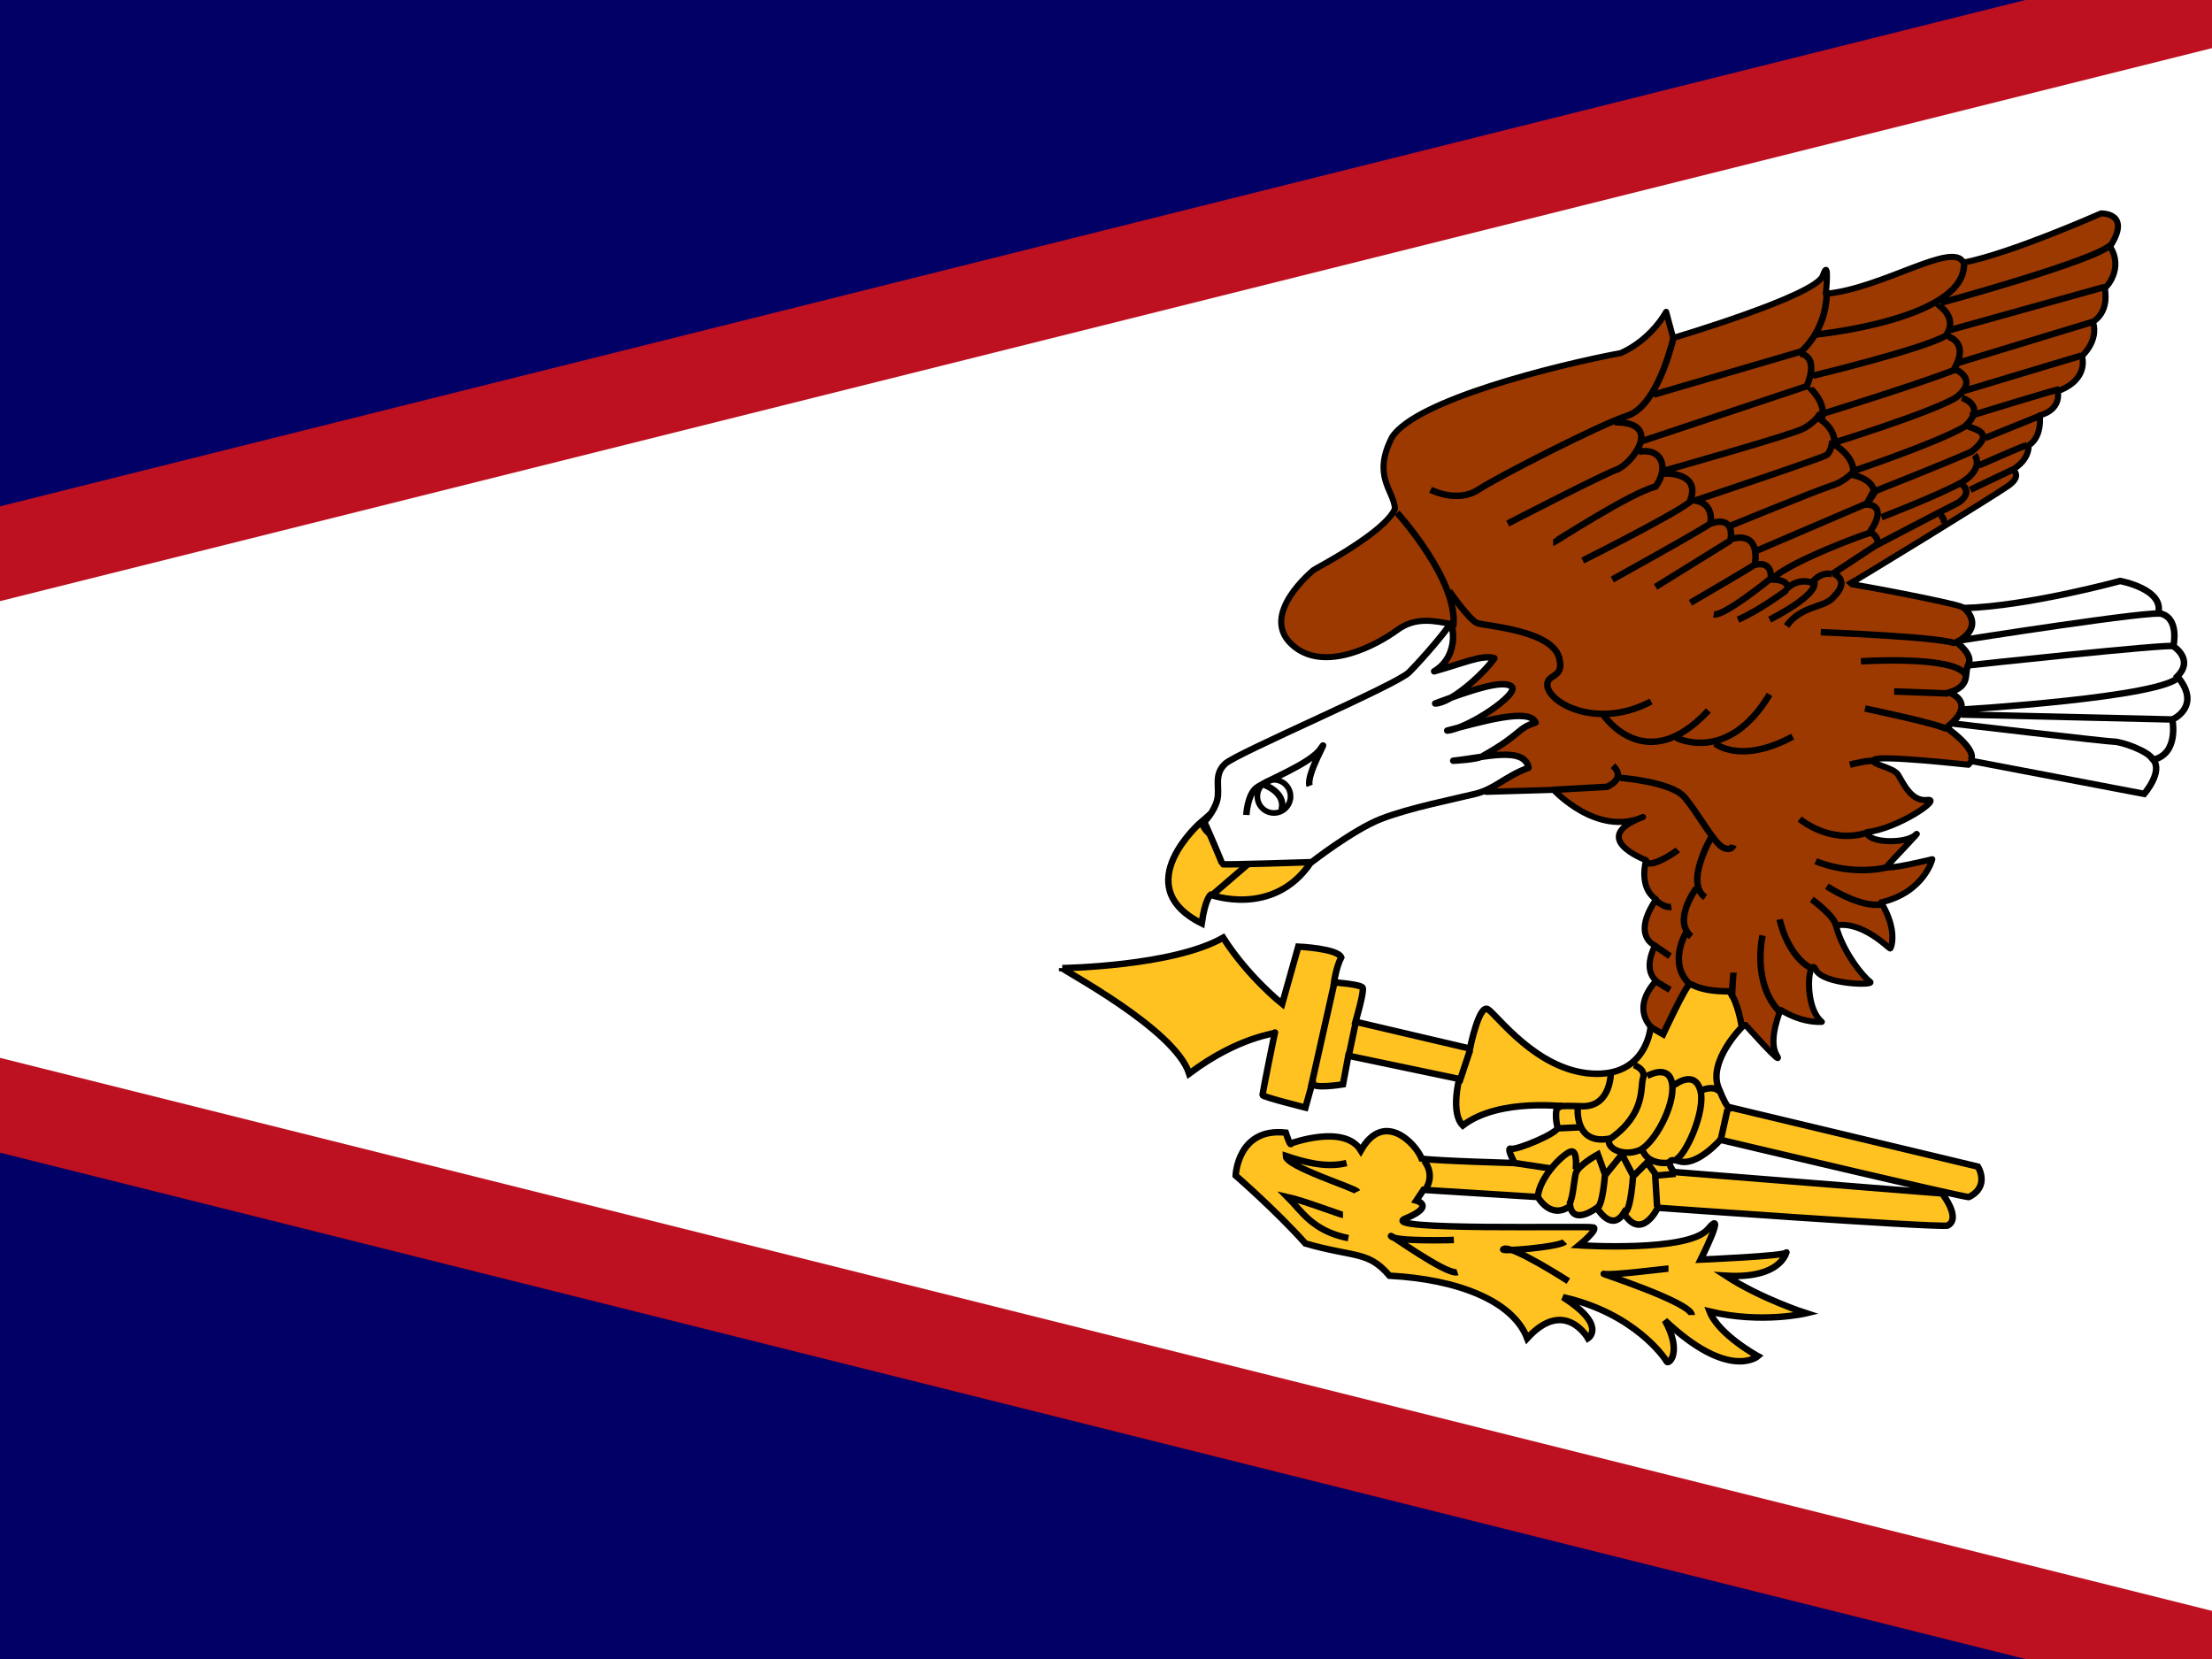
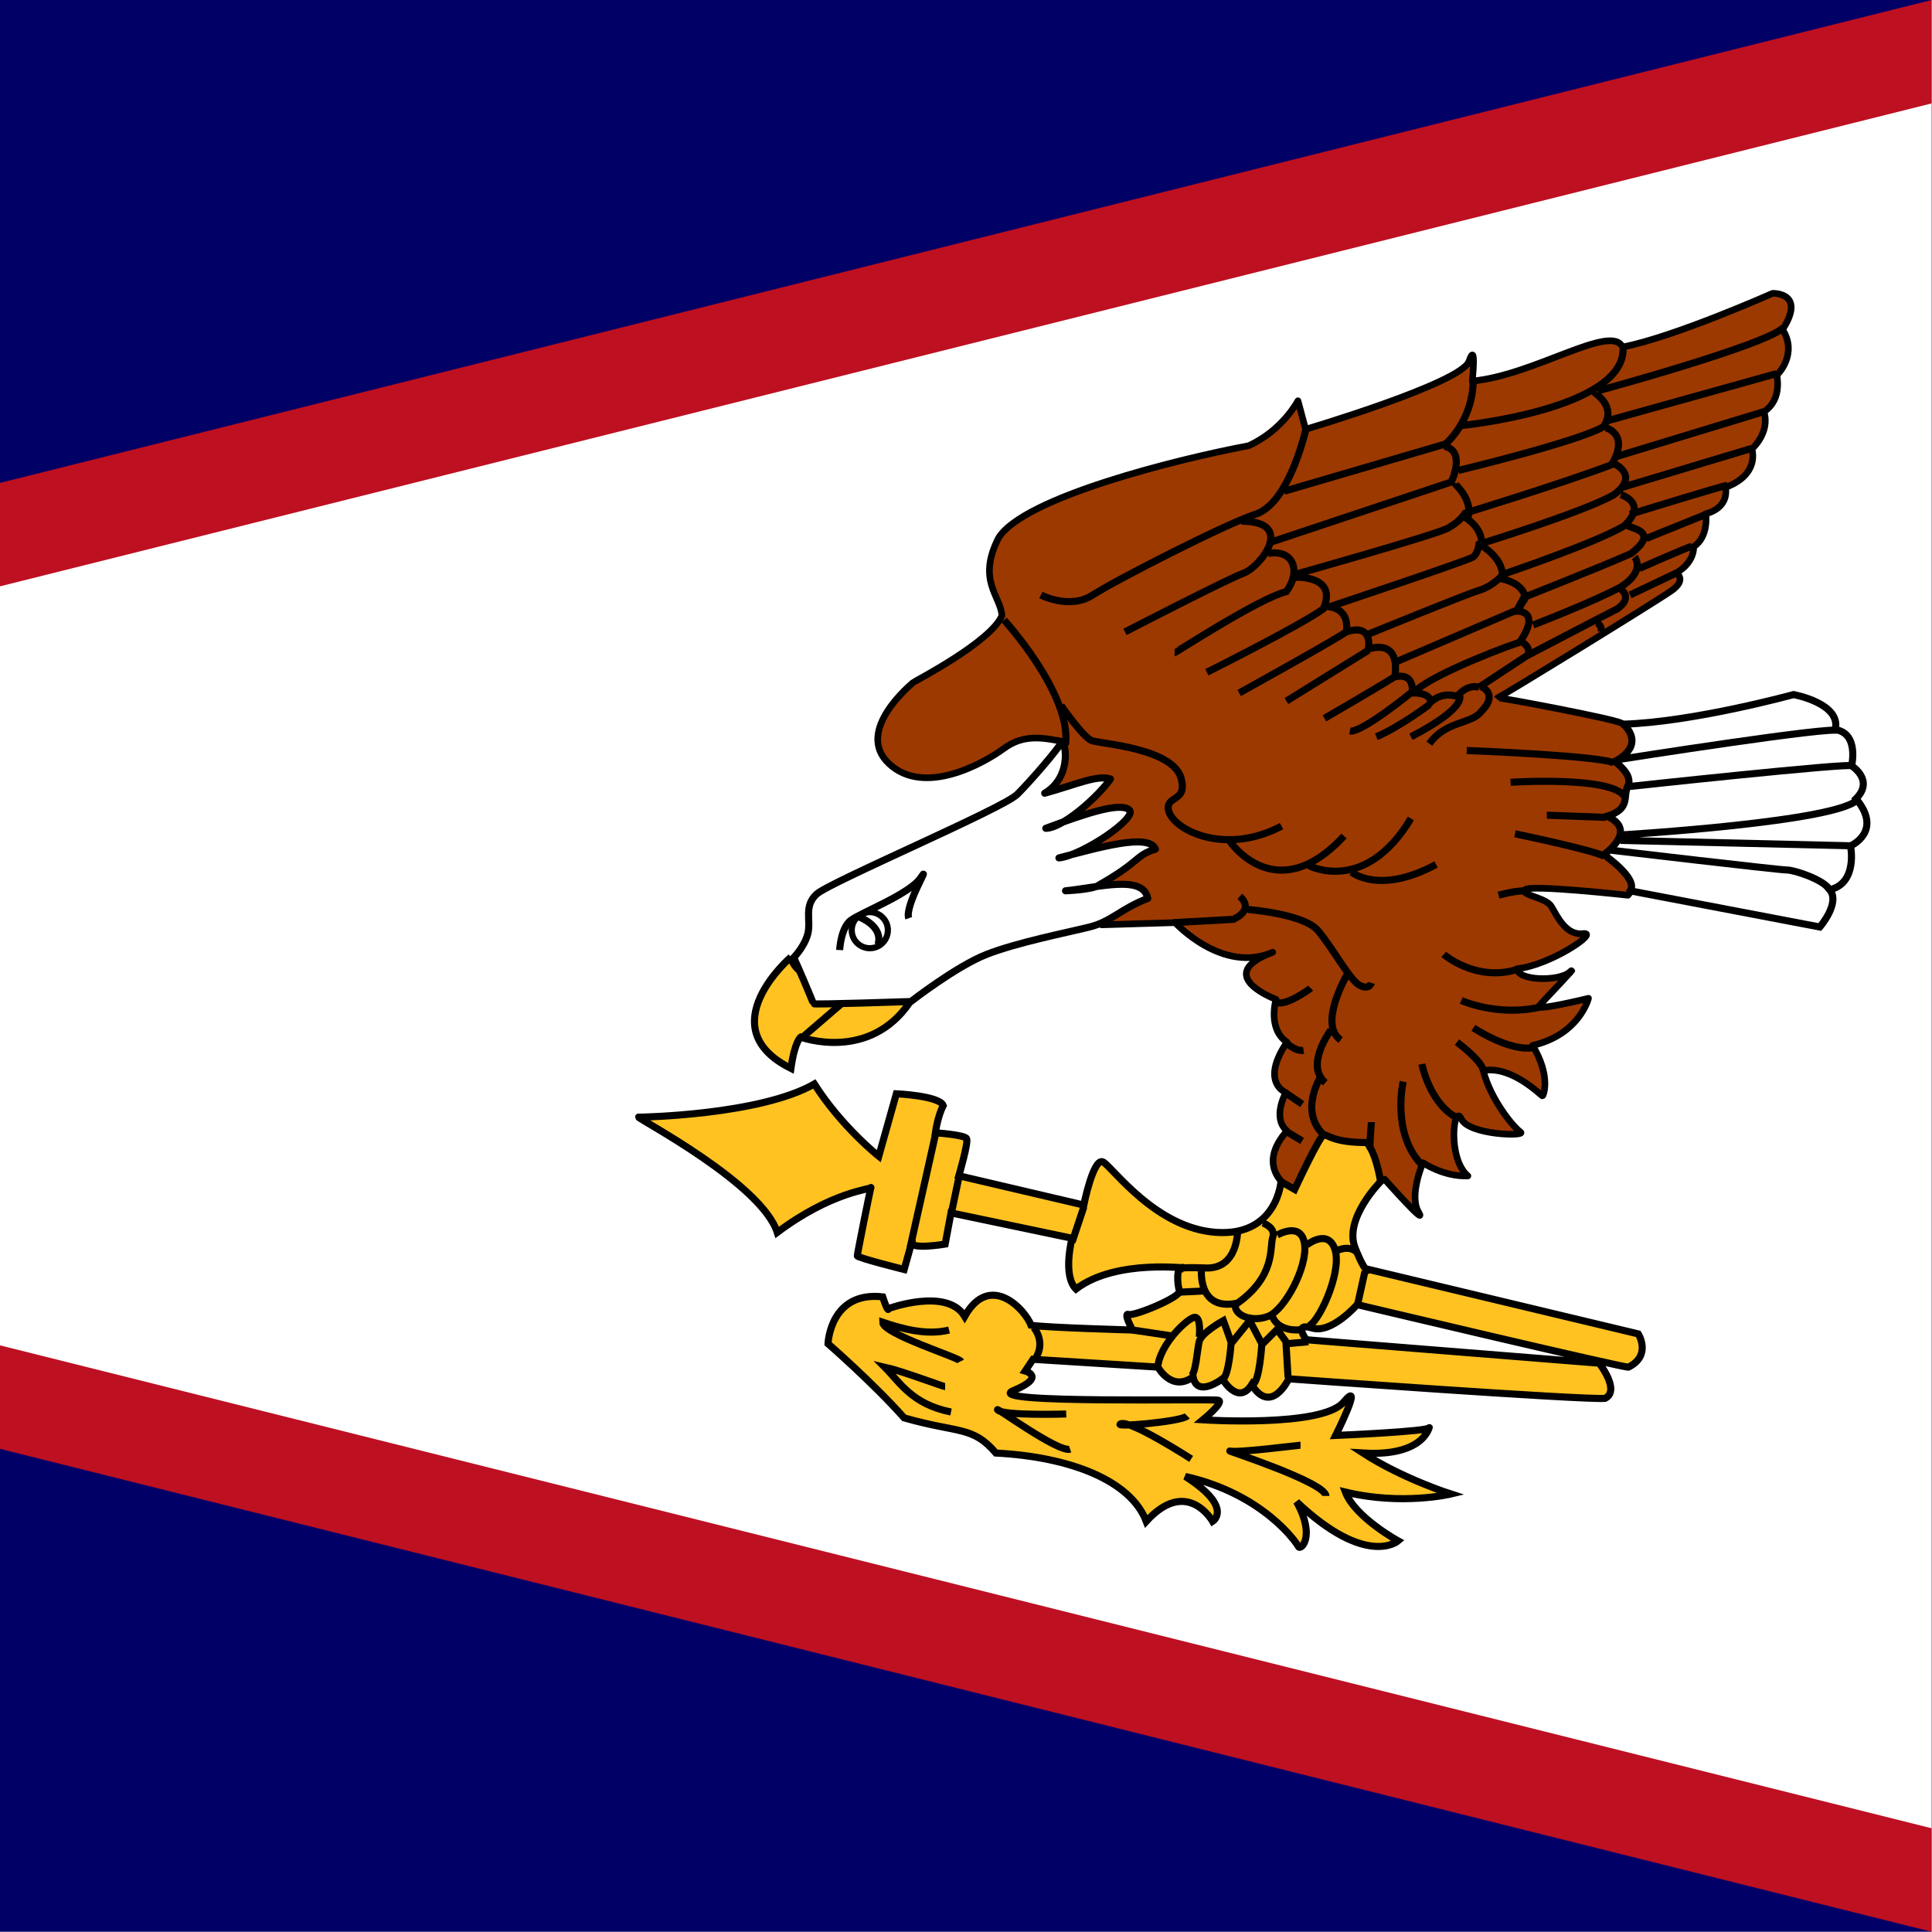
- <svg xmlns="http://www.w3.org/2000/svg" id="flag-icon-css-as" width="640" height="480">
+ <svg xmlns="http://www.w3.org/2000/svg" id="flag-icon-css-as" width="512" height="512">
  <defs>
    <clipPath id="a">
-       <path fill-opacity=".67" d="M0 0h640v480H0z" />
+       <path fill="gray" d="M496.06 15.937h496.06v496.06H496.06z" />
    </clipPath>
  </defs>
-   <g clip-path="url(#a)">
-     <path fill="#006" d="M-374-16H650v512H-374z" />
-     <path fill="#bd1021" fill-rule="evenodd" d="M-374 240L650 496V-16L-374 240z" />
-     <path fill="#fff" fill-rule="evenodd" d="M650 11.43v457.14L-264.29 240 650 11.43z" />
+   <g clip-path="url(#a)" transform="translate(-512 -16.45) scale(1.032)">
+     <path fill="#006" d="M0 15.937h992.13v496.06H0z" />
+     <path fill="#bd1021" fill-rule="evenodd" d="M0 263.97L992.13 512V15.94L0 263.97z" />
+     <path fill="#fff" fill-rule="evenodd" d="M992.13 42.512v442.91L106.3 263.962l885.83-221.46z" />
    <g stroke="#000">
-       <path fill="#9c3900" fill-rule="evenodd" stroke-linejoin="round" stroke-width="1.761" d="M478 297.4s-6.392-5.23 1.163-13.658c-4.068-3.486-.29-10.17-.29-10.17s-6.975-2.615.29-13.366c-5.23-3.487-2.906-11.333-2.906-11.333s-17.144-6.393-.87-12.494c-13.368 5.81-25.863-7.848-25.863-7.848l-19.468.582c-3.302-16.172-28.97-2.127-9.888-48.52-4.94-.872-10.46-2.324-15.982 1.744-5.522 4.067-21.212 12.784-30.51 4.067s6.1-21.212 6.392-21.502c.29-.29 20.63-10.75 23.536-17.725-.29-5.23-6.682-9.298-.872-20.63 6.683-10.753 47.65-20.923 66.26-24.41 9.007-4.068 13.076-11.914 13.076-11.914l2.034 7.555s41.262-12.205 43.296-18.016.872 5.23.872 5.23c16.272-1.453 36.903-15.4 39.81-9.008 13.656-2.615 39.81-14.238 39.81-14.238s9.006-.29 2.613 9.59c4.068 6.392-1.162 11.913-1.452 11.913-.29 0 1.743 6.394-3.487 9.88 1.745 5.522-3.197 9.88-3.197 9.88s2.326 6.684-6.973 10.17c.872 5.812-5.23 6.975-5.23 6.975s.872 6.102-3.196 8.717c0 4.65-4.65 6.974-4.65 6.974s2.906 1.743-1.163 4.65c-4.067 2.905-46.2 28.766-46.2 28.476 0-.29 30.8 5.52 32.834 6.683s25.28 16.564 25.28 16.564l-23.537 29.056s-26.15-2.905-27.312-1.452 5.52 2.034 6.973 4.358c1.455 2.324 3.78 7.847 8.428 7.265 4.65-.582-8.717 8.427-17.434 9.3 0 3.195 11.04 3.485 13.947.87 2.907-2.615-6.973 7.555-8.136 9.008s13.077-2.034 13.077-2.034-2.324 9.59-14.818 12.496c4.94 8.136 2.905 13.367 2.614 13.367s-8.136-8.137-15.69-6.684c2.033 7.845 8.136 15.108 9.88 16.272 1.742 1.162-13.658.87-15.692-3.488s-3.778 10.46 1.743 15.11c-6.392.29-11.914-3.487-11.914-3.487s-3.776 8.717-1.162 13.077c2.617 4.36-9.006-8.718-9.006-8.718l-22.084 9.3-4.94-8.428z" />
-       <path fill="#ffc221" fill-rule="evenodd" stroke-width="1.878" d="M307.325 280.1c.518 0 32.082-.518 46.572-8.797 7.244 11.384 17.076 19.146 17.076 19.146l4.658-16.56s11.385.518 12.42 3.106c-1.553 3.103-2.07 7.243-2.07 7.243s7.76.518 8.28 1.552c.516 1.035-2.07 9.83-2.07 9.83l33.116 7.763s2.587-12.936 5.175-11.384c2.588 1.554 13.972 17.595 30.013 18.63s17.076-13.455 17.076-13.455l3.62 2.07s6.728-14.487 7.763-14.487 2.588 2.07 11.384 2.07c2.587 3.104 3.623 10.347 3.623 10.347s-9.833 9.833-6.728 17.595 3.623 5.69 3.623 5.69l71.408 17.077s3.624 5.693-2.586 8.798c0 .517-71.927-16.56-71.927-16.56s-6.728 7.762-11.902 6.21-1.552 3.105-1.552 3.105l77.618 6.21s5.692 7.244 1.552 9.314c-5.174.517-83.827-5.174-83.827-5.174s-4.66 9.83-9.833 1.552c-3.62 5.69-7.762-1.552-7.762-1.552s-6.726 5.174-7.762-.52c-5.692 4.14-9.314-2.585-9.314-2.585l-33.118-2.07-2.07 3.104s5.692 1.55-3.105 5.174c-8.796 3.622 52.78 2.07 54.333 2.587 1.552.52-4.14 5.176-4.14 5.176s31.566 2.07 37.257-4.657c5.692-6.73-2.07 8.795-2.07 8.795s24.84-1.034 24.84-2.07-.52 7.763-17.595 6.727c10.35 6.728 23.285 10.867 23.285 10.867s-12.936 3.104-27.942-.518c2.586 6.727 13.972 12.936 13.972 12.936s-8.28 7.245-26.91-10.35c5.176 9.315 1.036 12.938.52 11.902-.52-1.035-9.315-13.97-30.013-18.628 12.936 8.28 7.243 11.902 7.243 11.902s-6.726-11.902-17.593 0c-4.14-10.867-20.18-17.076-39.844-18.112-6.21-7.243-9.83-5.174-24.32-9.314-8.28-9.313-20.18-19.663-20.18-19.663s.517-13.97 14.488-12.42c1.552 4.658 1.552 3.106 1.552 3.106s15.524-5.692 20.18 2.07c6.728-11.902 16.042-1.78 17.595 2.36 4.458.654 26.907 1.262 26.907 1.262s-2.588-4.657-1.035-4.14c1.552.518 13.97-4.656 13.454-6.208-.517-1.553-1.034-6.727 1.035-6.21 2.07.517-17.593-2.588-28.46 5.693-3.622-3.623-1.035-13.455-1.035-13.455l-32.08-6.726-1.554 8.28s-9.314 1.55-8.796-.518c.517-2.07-2.07 7.243-2.07 7.243s-12.42-3.104-12.42-3.62 3.623-18.63 3.623-18.112c0 .518-10.35 1.035-24.838 11.902-4.14-12.936-36.74-30.012-36.74-30.53z" />
-       <path fill="none" stroke-width="1.878" d="M385.98 284.763l-6.727 30.013m12.935-18.63l-2.07 9.83m35.189-2.068l-3.105 9.314m60.546 53.808c-.517 0-16.558 2.07-18.63 1.554-2.068-.517 25.357 8.28 25.357 11.9m-35.705-9.818s-16.04-10.348-18.628-9.314c-2.587 1.035 16.04-.517 17.594-2.07m-32.086-.52s-16.558.517-18.11-1.035 16.04 11.384 19.145 10.35m-33.118-16.569c-.518 0-11.385-4.14-16.04-5.176 4.138 4.14 7.243 9.833 17.592 11.902m2.588-13.446c-.518-1.035-20.698-7.245-20.698-10.35 4.656 1.553 11.383 3.622 17.592 2.07m110.221-15.528l-2.07 9.314" />
-       <path fill="#ffc221" fill-rule="evenodd" stroke-width="1.878" d="M347.688 237.67s-21.734 18.628 0 29.494c1.034-7.244 2.587-8.278 2.587-8.278s18.11 6.726 28.977-9.315c-4.657-6.725-12.937-4.138-12.937-4.138s-17.076 0-18.628-7.76z" />
-       <path fill="none" stroke-width="1.878" d="M365.8 245.954l-15.006 12.936m61.222 76.91s3.46 3.814.354 8.47m72.45-4.652l-5.692.52m-40.881-3.633l10.35 1.552m17.486-28.162s.29 10.46-8.427 10.17c-8.717-.29-5.812.29-5.812.29" />
-       <path fill="none" stroke-width="1.878" d="M472.774 308.148s3.487 1.162 2.616 3.778c-.872 2.614.87 10.17-9.298 17.434-10.753 2.324-9.59-9.007-9.59-9.007" />
-       <path fill="none" stroke-width="1.878" d="M476.55 311.346s6.392-3.777 7.264 2.325c.87 6.102-5.23 17.435-9.59 19.18-4.358 1.742-9.297-.292-8.717-3.197m18.889-15.688s5.813-4.65 7.555 1.452c1.745 6.103-4.648 19.76-7.264 20.05m7.837-20.051s2.907-1.453 4.94.29m-14.237 20.629c-1.162.29-6.102.58-7.845-3.196m-18.3-6.975c-.29 0-6.102.292-6.102.292m28.472 22.67l-.58-9.59-2.325-3.195-4.068 4.068s-.583 9.59-2.326 10.46m2.327-10.76c-.292-.58-3.198-6.1-3.198-6.1l-4.94 6.1s-.58 8.72-2.324 9.592m2.318-9.887c0-.29-2.034-5.81-2.034-5.81s-5.81 3.196-6.392 5.52c-.58 2.325-.872 8.717-2.325 9.3m2.327-10.461s.582-5.23-1.162-5.23c-1.742 0-9.59 7.265-9.88 13.657" />
-       <path fill="#fff" fill-rule="evenodd" stroke-linejoin="round" stroke-width="1.878" d="M348.402 237.825s2.905-2.906 3.777-6.392c.87-3.487-1.163-7.265 2.324-10.46 3.487-3.198 49.397-22.666 53.176-26.444 3.777-3.778 10.75-11.914 11.623-13.658.87-1.743 3.487 8.717-4.36 13.367 8.428-2.326 13.95-4.94 17.435-3.78-3.487 4.94-12.785 13.078-17.144 13.078 10.17-3.778 19.47-6.975 22.084-4.94 2.615 2.034-12.495 12.204-18.597 12.785 10.17-2.615 23.83-6.683 25.572-2.325-5.52 1.744-3.78 3.195-15.11 9.59-1.453 1.163-8.717 1.452-8.717 1.452 8.717-.872 20.63-4.36 21.792 2.034-6.973 2.615-9.588 6.102-15.4 7.555-5.81 1.453-19.178 4.067-27.315 7.264-8.136 3.196-20.05 12.495-20.05 12.495s-25.86.87-25.86.58c0-.29-4.94-11.914-5.23-12.205z" />
-       <path fill="none" stroke-width="1.878" d="M360.605 235.797s.29-5.81 2.906-7.845c2.616-2.034 15.693-6.975 18.6-11.333 2.904-4.36-4.36 7.554-3.198 10.75m-13.077-.292s6.393 2.326 4.94 7.265" />
-       <path fill="none" stroke-width="1.631" d="M373.39 230.422a4.794 4.794 0 1 1-9.59.001 4.794 4.794 0 0 1 9.591-.001z" />
-       <path fill="#fff" fill-rule="evenodd" stroke-width="1.878" d="M570.116 220.104l50.27 9.59s5.52-6.394 2.615-9.88c7.556-1.743 5.522-11.623 5.522-11.623s8.717-3.776 1.452-12.495c4.942-4.94-1.162-8.717-1.162-8.717s2.034-8.717-4.36-9.59c1.745-6.972-11.04-9.297-11.04-9.297s-26.443 7.265-45.04 7.847c6.102 6.102-2.325 9.88-2.325 9.88s4.94 3.486 3.487 6.392c-1.453 2.905.872 6.1-5.52 8.136 8.426 3.778-.873 10.17-.873 10.17s9.3 6.392 6.976 9.588z" />
-       <path fill="none" stroke-width="1.878" d="M565.17 209.356s44.46 5.23 46.494 5.23 9.88 2.616 11.333 5.23m-55.502-13.081l61.893 1.453m-61.598-2.903s58.698-3.487 62.766-9.59m-61.032-3.195s58.988-6.394 59.57-5.522m-61.599-1.744s57.244-9.007 57.825-7.555m-221.127-29.347s18.016 19.76 16.272 33.126" />
-       <path fill="none" stroke-width="1.878" d="M419.303 170.997s5.81 8.426 8.136 9.298 22.665 2.034 23.827 10.752c1.162 5.52-4.358 3.777-3.486 7.845 1.453 5.23 15.11 11.913 29.93 4.068m-13.655 4.07s12.203 18.017 30.22-1.45m-9.301 7.847s14.82 7.845 27.023-12.495M496.3 215.16s7.264 6.102 22.376-2.033m20.927-8.137s22.375 4.647 23.828 6.1m-15.404-11.032c.29 0 15.692.582 15.692.582m-25.285-9.303s26.733-1.743 30.22 3.778m-41.842-12.205s37.486 1.453 39.228 3.487m-30.804 34.863s6.393-1.743 7.265-.87m-21.788 16.562s8.426 7.265 19.18 4.068m-14.533 8.146s9.59 4.358 20.923 1.742m-17.723 5.512s9.588 6.393 15.98 5.23m-20.334-1.44s6.683 4.94 6.973 7.555m-16.269-1.751s2.033 10.46 9.298 14.237m-14.244-9.589s-3.196 13.658 4.94 22.084M501.54 281.41c0 .29-.58 6.393-.29 6.975m-52.015-59.857l15.692-.872s5.81-2.324 1.742-6.1m2.034 3.494c.292 0 14.82 1.16 18.598 5.52 3.778 4.358 8.428 13.075 11.042 14.53 2.616 1.45 3.197-.583 3.197-.583m-6.395-2.325s-7.845 13.368-1.743 17.436m-2.624-2.616s-6.973 9.3-1.453 13.948m-1.449-1.17s-5.52 9.008 1.163 15.11m-3.599-39.003c-.376.375-6.75 4.874-9 3.75m2.25 10.493s2.625 2.624 4.875 2.25M479 273.776l4.19 2.872m-3.626 7.566l3.624 2.186m-69.255-144.7s7.64 3.974 13.75 0c6.112-3.97 35.446-18.943 43.085-21.388 7.638-2.445 11.917-16.5 13.445-22.61M478.41 114.2l42.78-12.527s7.027-5.806 7.332-16.5m-3.062 11.611s42.778-4.278 42.778-20.167m-6.715 10.999S606.44 75.393 610.72 70.81" />
-       <path fill="none" stroke-width="1.878" d="M436.233 151.48s27.195-14.057 31.473-15.584c4.277-1.528 14.055-13.75-.61-13.75" />
-       <path fill="none" stroke-width="1.878" d="M449.376 156.98c.306 0 22.305-14.363 29.64-16.196 3.972-5.5 1.833-11.305-4.89-10.083" />
-       <path fill="none" stroke-width="1.878" d="M480.846 137.118c.612-.306 11.918-.612 7.945 8.25-5.802 4.278-30.86 16.806-30.86 16.806m17.111-34.529l47.67-15.89s3.973-8.25-1.832-9.472m39.727-14.363c0 .307 6.112 3.668 2.445 9.168-6.722 3.973-38.5 11.612-38.5 11.612m84.331-25.667L563.965 95.56m41.551-2.443l-39.11 11.917m35.758-2.139l-34.53 10.39m28.106-.613c-.917 0-25.667 7.64-25.667 7.64m20.173 0l-15.89 6.417m11.917 2.138c-.61 0-13.75 5.805-13.75 5.805m9.777 1.223l-12.22 5.805m-8.867 7.335s1.528.61 1.222 2.445m-32.087 14.36s5.195 1.834.306 6.723c-2.444 3.36-9.472 2.445-13.75 8.556m46.76-83.724s6.418 1.528 1.528 9.778c-12.834 4.89-38.807 12.833-38.807 12.833s-1.22 2.14-4.582 3.973c-3.36 1.832-40.334 12.22-40.334 12.22m84.336-29.332s7.028 3.056 0 8.25c-7.945 4.584-35.75 13.14-35.75 13.14s-.307 2.444-1.528 3.36c-1.223.917-37.89 13.14-37.89 13.14" />
-       <path fill="none" stroke-width="1.878" d="M567.636 115.116s7.334 2.14.917 8.25c-7.64 4.584-32.084 12.834-32.084 12.834s-2.445 3.056-6.418 4.278c-3.972 1.222-29.333 11.61-29.333 11.61m68.75-28.721c2.14.917 7.945 1.834.917 7.334-8.25 3.667-28.417 11.612-28.417 11.612l-1.834 3.36-32.083 13.75m63.249-27.805s3.054 3.667-3.668 7.945c-7.334 3.972-23.222 10.083-23.222 10.083m23.226-9.473s3.36 2.14-.915 5.195c-4.89 2.444-24.14 12.528-24.14 12.528l-12.528 8.25" />
-       <path fill="none" stroke-width="1.878" d="M523.63 112.06c0 .307 5.194 4.584 3.36 9.473 4.584 3.362 3.667 7.028 3.667 7.028s6.416 3.668 5.5 8.863c6.417 1.528 6.11 5.194 6.11 5.194l-2.138 3.36s6.415-.304.916 7.946c3.36 1.833 1.834 3.972 1.834 3.972m-1.839-3.666c-.917 0-22.305 7.944-27.806 12.833" />
-       <path fill="none" stroke-width="1.878" d="M489.41 144.757s6.418-.306 5.502 6.722c7.334-2.445 5.805 4.583 5.805 4.583s8.555-3.362 7.028 7.333c5.5-1.222 4.583 4.278 4.583 4.278s4.89-.306 4.89 2.444c3.36-3.055 7.028-1.527 7.028-1.527s2.444-3.36 5.805-2.444m-34.836-14.972c0 .61-28.723 16.5-28.723 16.5m34.218-11.307l-21.696 13.445m29.034-6.722c0 .305-18.945 11.306-18.945 11.306m23.227-7.028s-13.444 11-16.5 10.39m21.08-7.028s-7.64 5.805-14.057 8.555m22.001-11s2.444 3.056-12.833 11" />
+       <path fill="#9c3900" fill-rule="evenodd" stroke-linejoin="round" stroke-width="1.706" d="M825.487 319.59s-6.193-5.07 1.127-13.234c-3.942-3.378-.282-9.853-.282-9.853s-6.757-2.534.282-12.95c-5.068-3.38-2.816-10.982-2.816-10.982s-16.61-6.193-.844-12.104c-12.95 5.63-25.058-7.603-25.058-7.603l-18.863.564c-3.2-15.67-28.07-2.06-9.58-47.01-4.787-.846-10.136-2.253-15.485 1.688-5.35 3.94-20.553 12.387-29.562 3.94s5.91-20.552 6.194-20.833c.28-.28 19.99-10.417 22.804-17.173-.28-5.07-6.475-9.01-.845-19.99 6.475-10.418 46.17-20.273 64.2-23.65 8.726-3.943 12.668-11.544 12.668-11.544l1.97 7.32s39.98-11.825 41.95-17.456.846 5.068.846 5.068c15.766-1.408 35.755-14.92 38.57-8.728 13.233-2.534 38.573-13.795 38.573-13.795s8.727-.28 2.533 9.29c3.942 6.195-1.126 11.544-1.407 11.544-.283 0 1.688 6.193-3.38 9.572 1.69 5.35-3.097 9.572-3.097 9.572s2.254 6.476-6.756 9.854c.845 5.63-5.068 6.757-5.068 6.757s.845 5.913-3.097 8.447c0 4.504-4.504 6.757-4.504 6.757s2.815 1.688-1.126 4.503c-3.94 2.816-44.765 27.873-44.765 27.592 0-.282 29.843 5.35 31.813 6.475s24.495 16.05 24.495 16.05l-22.806 28.153s-25.338-2.815-26.464-1.408 5.35 1.97 6.756 4.223c1.41 2.252 3.66 7.603 8.165 7.04 4.504-.565-8.447 8.164-16.893 9.01 0 3.096 10.698 3.377 13.514.844 2.817-2.535-6.757 7.32-7.883 8.727s12.67-1.972 12.67-1.972-2.253 9.29-14.358 12.107c4.784 7.883 2.813 12.95 2.532 12.95s-7.884-7.883-15.204-6.475c1.97 7.602 7.884 14.64 9.574 15.767 1.688 1.126-13.233.844-15.204-3.38s-3.66 10.136 1.69 14.642c-6.194.28-11.544-3.38-11.544-3.38s-3.66 8.445-1.126 12.67c2.534 4.223-8.728-8.448-8.728-8.448l-21.397 9.01-4.787-8.165z" />
+       <path fill="#ffc221" fill-rule="evenodd" stroke-width="1.82" d="M660.12 302.828c.5 0 31.083-.502 45.123-8.524 7.02 11.03 16.545 18.55 16.545 18.55l4.512-16.042s11.03.5 12.033 3.008c-1.504 3.007-2.005 7.018-2.005 7.018s7.52.503 8.02 1.504c.503 1.004-2.004 9.526-2.004 9.526l32.087 7.52s2.508-12.533 5.015-11.03c2.507 1.505 13.537 17.047 29.08 18.05s16.544-13.036 16.544-13.036l3.51 2.007s6.516-14.04 7.52-14.04 2.506 2.006 11.03 2.006c2.506 3.008 3.51 10.026 3.51 10.026s-9.528 9.527-6.52 17.048 3.51 5.514 3.51 5.514l69.19 16.545s3.51 5.515-2.507 8.523c0 .5-69.69-16.044-69.69-16.044s-6.52 7.52-11.532 6.015-1.503 3.008-1.503 3.008L906.79 366s5.517 7.02 1.506 9.025c-5.014.5-81.222-5.014-81.222-5.014s-4.512 9.527-9.525 1.505c-3.51 5.515-7.522-1.504-7.522-1.504s-6.517 5.015-7.52-.5c-5.516 4.01-9.025-2.507-9.025-2.507l-32.088-2.006-2.005 3.008s5.515 1.504-3.008 5.015c-8.523 3.51 51.138 2.005 52.643 2.505 1.504.503-4.01 5.015-4.01 5.015s30.583 2.005 36.097-4.512c5.516-6.52-2.005 8.522-2.005 8.522s24.066-1.002 24.066-2.005-.502 7.52-17.046 6.518c10.026 6.518 22.56 10.528 22.56 10.528s-12.534 3.01-27.073-.5c2.506 6.518 13.537 12.534 13.537 12.534s-8.02 7.02-26.07-10.028c5.014 9.025 1.002 12.536.5 11.532-.5-1.003-9.023-13.537-29.078-18.05 12.534 8.023 7.018 11.533 7.018 11.533s-6.517-11.53-17.046 0c-4.01-10.528-19.553-16.544-38.605-17.547-6.017-7.02-9.527-5.014-23.564-9.025-8.022-9.024-19.554-19.05-19.554-19.05s.502-13.54 14.038-12.034c1.504 4.512 1.504 3.008 1.504 3.008s15.042-5.516 19.554 2.005c6.518-11.532 15.542-1.724 17.046 2.286 4.32.633 26.07 1.223 26.07 1.223s-2.506-4.512-1.002-4.01c1.504.5 13.537-4.512 13.036-6.017-.502-1.505-1.003-6.518 1.002-6.017 2.006.5-17.046-2.507-27.575 5.516-3.51-3.512-1.003-13.038-1.003-13.038l-31.084-6.517-1.504 8.022s-9.025 1.504-8.523-.5c.502-2.008-2.005 7.017-2.005 7.017s-12.033-3.008-12.033-3.51 3.51-18.05 3.51-17.548c0 .503-10.028 1.003-24.066 11.532-4.01-12.534-35.597-29.08-35.597-29.58z" />
+       <path fill="none" stroke-width="1.82" d="M736.328 307.346l-6.518 29.08m12.533-18.052l-2.005 9.526m34.094-2.005l-3.008 9.025m58.663 52.136c-.5 0-16.043 2.005-18.05 1.504-2.004-.5 24.568 8.022 24.568 11.53m-34.595-9.512s-15.542-10.027-18.048-9.025c-2.507 1.003 15.542-.5 17.046-2.005m-31.088-.504s-16.043.5-17.547-1.003 15.542 11.03 18.55 10.03m-32.089-16.056c-.5 0-11.03-4.01-15.542-5.015 4.01 4.012 7.02 9.527 17.046 11.532m2.508-13.028c-.502-1.003-20.055-7.02-20.055-10.028 4.513 1.505 11.03 3.51 17.047 2.005m106.792-15.043l-2.005 9.023" />
+       <path fill="#ffc221" fill-rule="evenodd" stroke-width="1.82" d="M699.226 261.717s-21.058 18.048 0 28.577c1.003-7.02 2.507-8.02 2.507-8.02s17.547 6.516 28.076-9.026c-4.513-6.517-12.535-4.01-12.535-4.01s-16.546 0-18.05-7.52z" />
+       <path fill="none" stroke-width="1.82" d="M716.775 269.743l-14.54 12.534m59.319 74.519s3.352 3.695.343 8.207m70.197-4.508l-5.515.502m-39.609-3.517l10.027 1.503m16.943-27.287s.282 10.136-8.164 9.854c-8.446-.282-5.632.282-5.632.282" />
+       <path fill="none" stroke-width="1.82" d="M820.424 330.003s3.378 1.126 2.534 3.66c-.845 2.534.844 9.854-9.01 16.893-10.418 2.252-9.29-8.727-9.29-8.727" />
+       <path fill="none" stroke-width="1.82" d="M824.082 333.102s6.194-3.66 7.038 2.253c.844 5.91-5.067 16.892-9.29 18.582-4.225 1.688-9.01-.283-8.448-3.097m18.302-15.2s5.632-4.505 7.32 1.408c1.69 5.912-4.504 19.145-7.04 19.426m7.596-19.428s2.815-1.407 4.785.28m-13.795 19.989c-1.125.28-5.91.562-7.6-3.097m-17.73-6.758c-.282 0-5.913.283-5.913.283m27.586 21.965l-.562-9.29-2.25-3.098-3.943 3.942s-.564 9.29-2.252 10.136m2.251-10.425c-.28-.562-3.097-5.91-3.097-5.91l-4.787 5.91s-.562 8.447-2.252 9.292m2.247-9.579c0-.28-1.97-5.63-1.97-5.63s-5.63 3.097-6.195 5.35c-.562 2.25-.845 8.445-2.252 9.01m2.255-10.136s.564-5.067-1.126-5.067-9.29 7.038-9.572 13.232" />
+       <path fill="#fff" fill-rule="evenodd" stroke-linejoin="round" stroke-width="1.82" d="M699.918 261.868s2.815-2.816 3.66-6.194c.845-3.38-1.126-7.04 2.253-10.136 3.38-3.097 47.862-21.96 51.523-25.62 3.66-3.66 10.417-11.544 11.262-13.233.844-1.69 3.378 8.446-4.224 12.95 8.166-2.252 13.515-4.785 16.893-3.66-3.38 4.787-12.387 12.67-16.61 12.67 9.854-3.66 18.862-6.757 21.397-4.786 2.533 1.97-12.107 11.825-18.02 12.387 9.855-2.533 23.088-6.475 24.776-2.252-5.35 1.69-3.66 3.095-14.64 9.29-1.407 1.128-8.446 1.408-8.446 1.408 8.446-.845 19.99-4.223 21.115 1.97-6.756 2.534-9.29 5.914-14.92 7.32-5.632 1.41-18.583 3.943-26.466 7.04-7.884 3.097-19.428 12.106-19.428 12.106s-25.057.844-25.057.562c0-.282-4.786-11.543-5.068-11.824z" />
+       <path fill="none" stroke-width="1.82" d="M711.742 259.902s.282-5.63 2.816-7.6c2.533-1.972 15.203-6.76 18.02-10.982 2.814-4.223-4.224 7.32-3.098 10.417m-12.67-.284s6.194 2.254 4.786 7.04" />
+       <path fill="none" stroke-width="1.58" d="M724.13 254.694a4.646 4.646 0 1 1-9.29.003 4.646 4.646 0 0 1 9.289-.004z" />
+       <path fill="#fff" fill-rule="evenodd" stroke-width="1.82" d="M914.738 244.697l48.707 9.29s5.35-6.193 2.534-9.57c7.32-1.69 5.348-11.263 5.348-11.263s8.446-3.66 1.408-12.107c4.788-4.786-1.126-8.446-1.126-8.446s1.97-8.445-4.223-9.29c1.69-6.756-10.7-9.01-10.7-9.01s-25.62 7.04-43.638 7.603c5.91 5.912-2.254 9.572-2.254 9.572s4.787 3.38 3.38 6.194c-1.41 2.815.843 5.912-5.35 7.883 8.164 3.66-.845 9.853-.845 9.853s9.01 6.194 6.758 9.29z" />
+       <path fill="none" stroke-width="1.82" d="M909.947 234.283s43.077 5.068 45.048 5.068 9.572 2.535 10.98 5.07M912.2 231.744l59.968 1.407m-59.682-2.813s56.87-3.378 60.813-9.29m-59.134-3.098s57.154-6.193 57.718-5.35m-59.683-1.688s55.464-8.728 56.026-7.32m-214.251-28.435s17.456 19.145 15.766 32.095" />
+       <path fill="none" stroke-width="1.82" d="M768.615 197.117s5.63 8.164 7.883 9.01 21.96 1.97 23.087 10.416c1.126 5.35-4.223 3.66-3.378 7.6 1.407 5.07 14.64 11.544 29 3.943m-13.232 3.944s11.824 17.457 29.28-1.406m-9.011 7.603s14.358 7.602 26.183-12.106m-15.209 13.785s7.038 5.913 21.68-1.97m20.277-7.884s21.678 4.504 23.087 5.912m-14.925-10.689c.28 0 15.203.563 15.203.563m-24.498-9.014s25.9-1.69 29.28 3.66M872.78 208.66s36.32 1.407 38.01 3.378m-29.847 33.778s6.194-1.688 7.04-.843M866.87 261.02s8.166 7.04 18.584 3.943m-14.079 7.892s9.29 4.223 20.272 1.688m-17.173 5.341s9.29 6.194 15.485 5.067m-19.703-1.395s6.475 4.786 6.756 7.32m-15.764-1.696s1.97 10.134 9.01 13.794m-13.801-9.291s-3.097 13.233 4.787 21.398m-12.949-10.983c0 .28-.562 6.193-.28 6.757m-50.399-57.995l15.204-.846s5.63-2.252 1.688-5.91m1.972 3.384c.282 0 14.358 1.126 18.02 5.35 3.658 4.222 8.163 12.668 10.697 14.077 2.534 1.407 3.097-.564 3.097-.564m-6.196-2.251s-7.6 12.95-1.688 16.892m-2.543-2.535s-6.756 9.01-1.407 13.514m-1.405-1.134s-5.35 8.73 1.128 14.64m-3.489-37.789c-.363.363-6.54 4.723-8.72 3.634m2.182 10.166s2.543 2.542 4.723 2.18m-4.422 11.032l4.057 2.783m-3.511 7.331l3.51 2.118m-67.101-140.2s7.4 3.85 13.323 0c5.92-3.85 34.343-18.355 41.745-20.724 7.4-2.37 11.546-15.988 13.027-21.908m-5.624 15.987l41.45-12.14s6.81-5.624 7.105-15.986m-2.968 11.249s41.45-4.144 41.45-19.54m-6.508 10.658s43.522-11.842 47.667-16.283" />
+       <path fill="none" stroke-width="1.82" d="M785.018 178.206s26.35-13.62 30.495-15.1c4.144-1.48 13.617-13.32-.593-13.32" />
+       <path fill="none" stroke-width="1.82" d="M797.753 183.535c.296 0 21.612-13.916 28.717-15.69 3.85-5.33 1.777-10.955-4.736-9.77" />
+       <path fill="none" stroke-width="1.82" d="M828.245 164.29c.592-.295 11.547-.59 7.698 7.994-5.624 4.145-29.903 16.284-29.903 16.284m16.58-33.455l46.19-15.396s3.848-7.994-1.776-9.178m38.491-13.915c0 .296 5.923 3.553 2.37 8.882-6.514 3.85-37.304 11.25-37.304 11.25m81.709-24.868l-43.52 12.14m40.258-2.37l-37.895 11.547m34.647-2.073l-33.455 10.066m27.231-.592c-.89 0-24.87 7.4-24.87 7.4m19.547.002l-15.396 6.217m11.547 2.072c-.593 0-13.323 5.625-13.323 5.625m9.474 1.184l-11.842 5.625m-8.591 7.107s1.48.592 1.185 2.368m-31.09 13.914s5.034 1.777.296 6.514c-2.368 3.257-9.177 2.37-13.322 8.29m45.306-81.121s6.22 1.48 1.48 9.474c-12.435 4.737-37.6 12.435-37.6 12.435s-1.183 2.072-4.44 3.85c-3.256 1.775-39.08 11.84-39.08 11.84m81.715-28.422s6.81 2.962 0 7.995c-7.698 4.44-34.64 12.73-34.64 12.73s-.296 2.37-1.48 3.257c-1.184.888-36.71 12.73-36.71 12.73" />
+       <path fill="none" stroke-width="1.82" d="M912.336 142.974s7.106 2.072.89 7.993c-7.403 4.44-31.088 12.435-31.088 12.435s-2.368 2.96-6.217 4.145c-3.848 1.184-28.42 11.25-28.42 11.25m66.609-27.829c2.074.888 7.698 1.776.89 7.106-7.994 3.552-27.534 11.25-27.534 11.25l-1.777 3.257-31.086 13.323m61.282-26.942s2.96 3.553-3.553 7.698c-7.106 3.85-22.5 9.77-22.5 9.77m22.504-9.18s3.257 2.074-.887 5.034c-4.74 2.37-23.39 12.14-23.39 12.14l-12.14 7.992" />
+       <path fill="none" stroke-width="1.82" d="M869.697 140.013c0 .296 5.033 4.44 3.256 9.178 4.442 3.258 3.553 6.81 3.553 6.81s6.217 3.553 5.33 8.586c6.217 1.48 5.92 5.034 5.92 5.034l-2.072 3.256s6.217-.296.888 7.698c3.257 1.776 1.777 3.85 1.777 3.85m-1.782-3.555c-.89 0-21.612 7.698-26.942 12.435" />
+       <path fill="none" stroke-width="1.82" d="M836.543 171.693s6.217-.296 5.33 6.513c7.106-2.37 5.625 4.44 5.625 4.44s8.29-3.256 6.81 7.106c5.328-1.184 4.44 4.145 4.44 4.145s4.737-.296 4.737 2.37c3.257-2.962 6.81-1.482 6.81-1.482s2.368-3.256 5.624-2.368m-33.752-14.507c0 .592-27.83 15.987-27.83 15.987m33.153-10.955l-21.02 13.027m28.13-6.514c0 .297-18.356 10.955-18.356 10.955m22.506-6.81s-13.027 10.66-15.987 10.067m20.423-6.81s-7.402 5.626-13.62 8.29m21.318-10.657s2.368 2.96-12.434 10.657" />
    </g>
  </g>
</svg>
